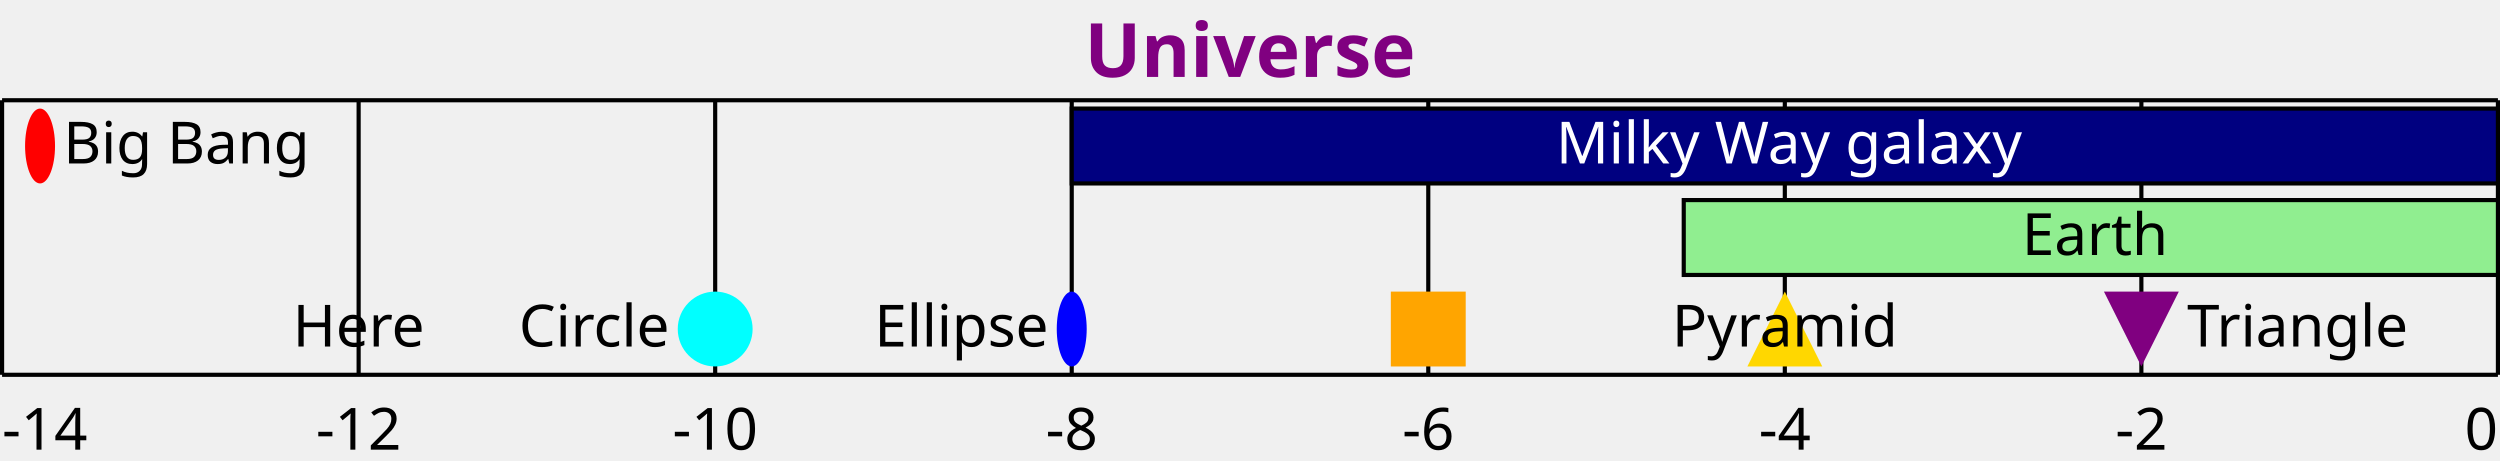
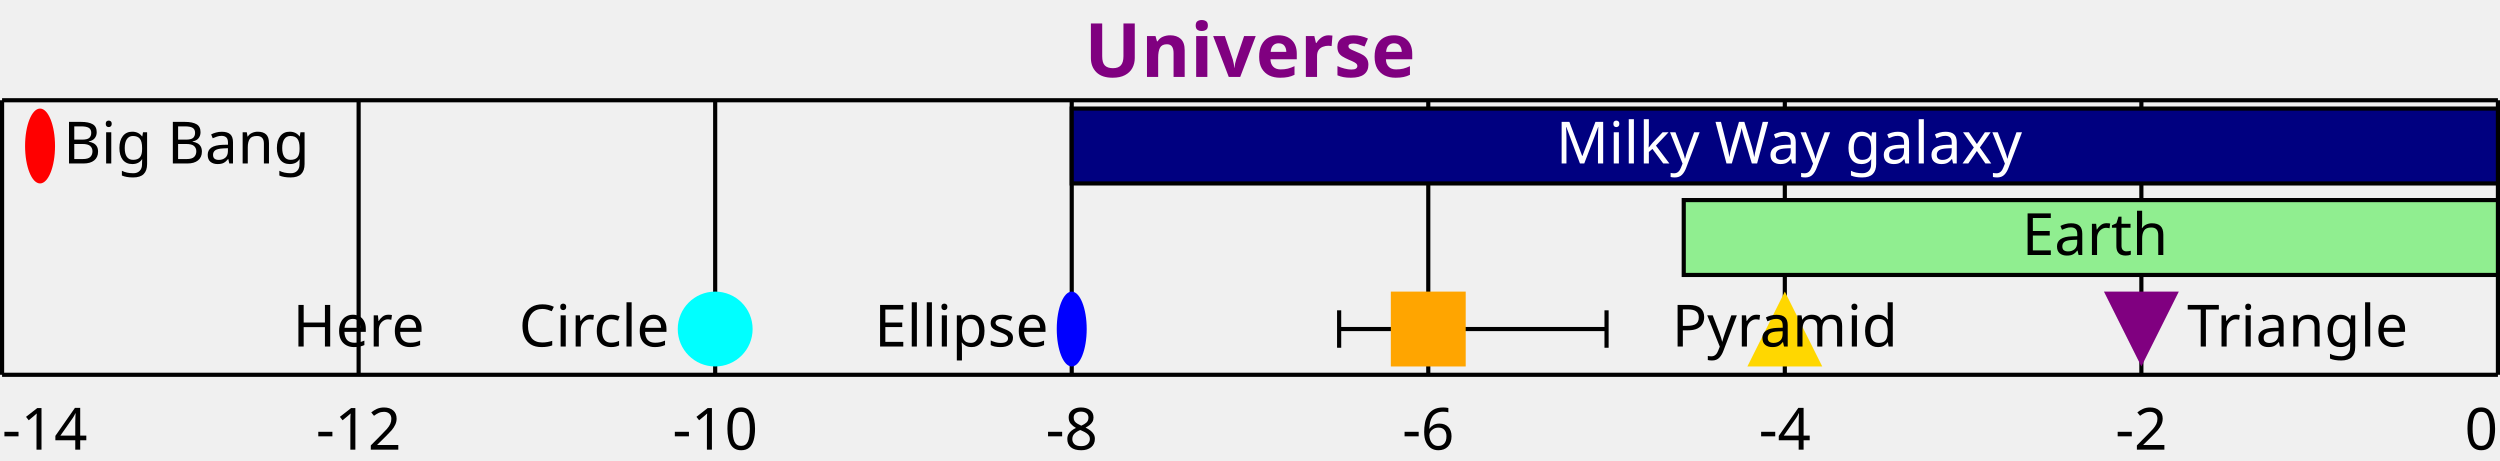
<svg xmlns="http://www.w3.org/2000/svg" width="601" height="110.600" viewBox="0 0 601 110.600" transform="translate(0.5, 0.5)">
  <g stroke="black" fill="white" font-family="sans-serif" font-size="14">
    <text x="300.0" y="18" stroke="none" font-size="18" font-weight="bold" text-anchor="middle" fill="purple">Universe</text>
    <g>
      <path d="M 0 23.600 V 89.6 M 85.714 23.600 V 89.6 M 171.429 23.600 V 89.6 M 257.143 23.600 V 89.6 M 342.857 23.600 V 89.6 M 428.571 23.600 V 89.6 M 514.286 23.600 V 89.6 M 600 23.600 V 89.6 M 0 23.600 H 600 M 0 89.600 H 600" />
      <g text-anchor="middle" stroke="none" fill="black">
        <text x="0" y="107.600" text-anchor="start">-14</text>
        <text x="85.714" y="107.600">-12</text>
        <text x="171.429" y="107.600">-10</text>
        <text x="257.143" y="107.600">-8</text>
        <text x="342.857" y="107.600">-6</text>
        <text x="428.571" y="107.600">-4</text>
        <text x="514.286" y="107.600">-2</text>
        <text x="600" y="107.600" text-anchor="end">0</text>
      </g>
    </g>
    <g>
      <ellipse cx="9.129" cy="34.600" rx="3.6" ry="9.0" stroke="none" fill="red" />
      <rect x="257.143" y="25.600" width="342.857" height="18" fill="navy" />
      <rect x="404.271" y="47.600" width="195.729" height="18" fill="lightgreen" />
      <g stroke="none" fill="black" />
      <circle cx="171.429" cy="78.600" r="9.0" stroke="none" fill="cyan" />
      <ellipse cx="257.143" cy="78.600" rx="3.6" ry="9.0" stroke="none" fill="blue" />
-       <rect x="333.857" y="69.600" width="18" height="18" stroke="none" fill="orange" />
+       <g>
+         <g stroke="black">
+           <path d="M 321.429 74.100 v 9 m 0 -4.500 H 342.86" />
+           <path d="M 385.714 74.100 v 9 m 0 -4.500 H 342.86" />
+         </g>
+         <rect x="333.857" y="69.600" width="18" height="18" stroke="none" fill="orange" />
+       </g>
      <path d="M 428.571 69.600 L 419.571 87.600 h 18 Z" stroke="none" fill="gold" />
      <path d="M 514.286 87.600 L 505.286 69.600 h 18 Z" stroke="none" fill="purple" />
    </g>
    <g text-anchor="middle" stroke="none" fill="black">
      <text x="14.729" y="38.800" text-anchor="start">Big Bang</text>
      <text x="429.571" y="38.800" text-anchor="middle" fill="white">Milky Way galaxy</text>
      <text x="503.136" y="60.800" text-anchor="middle" fill="black">Earth</text>
      <text x="85.714" y="82.800" text-anchor="middle">Here</text>
      <text x="160.429" y="82.800" text-anchor="end">Circle</text>
      <text x="251.543" y="82.800" text-anchor="end">Ellipse</text>
      <text x="428.571" y="82.800" text-anchor="middle">Pyramid</text>
      <text x="525.286" y="82.800" text-anchor="start">Triangle</text>
    </g>
  </g>
</svg>
